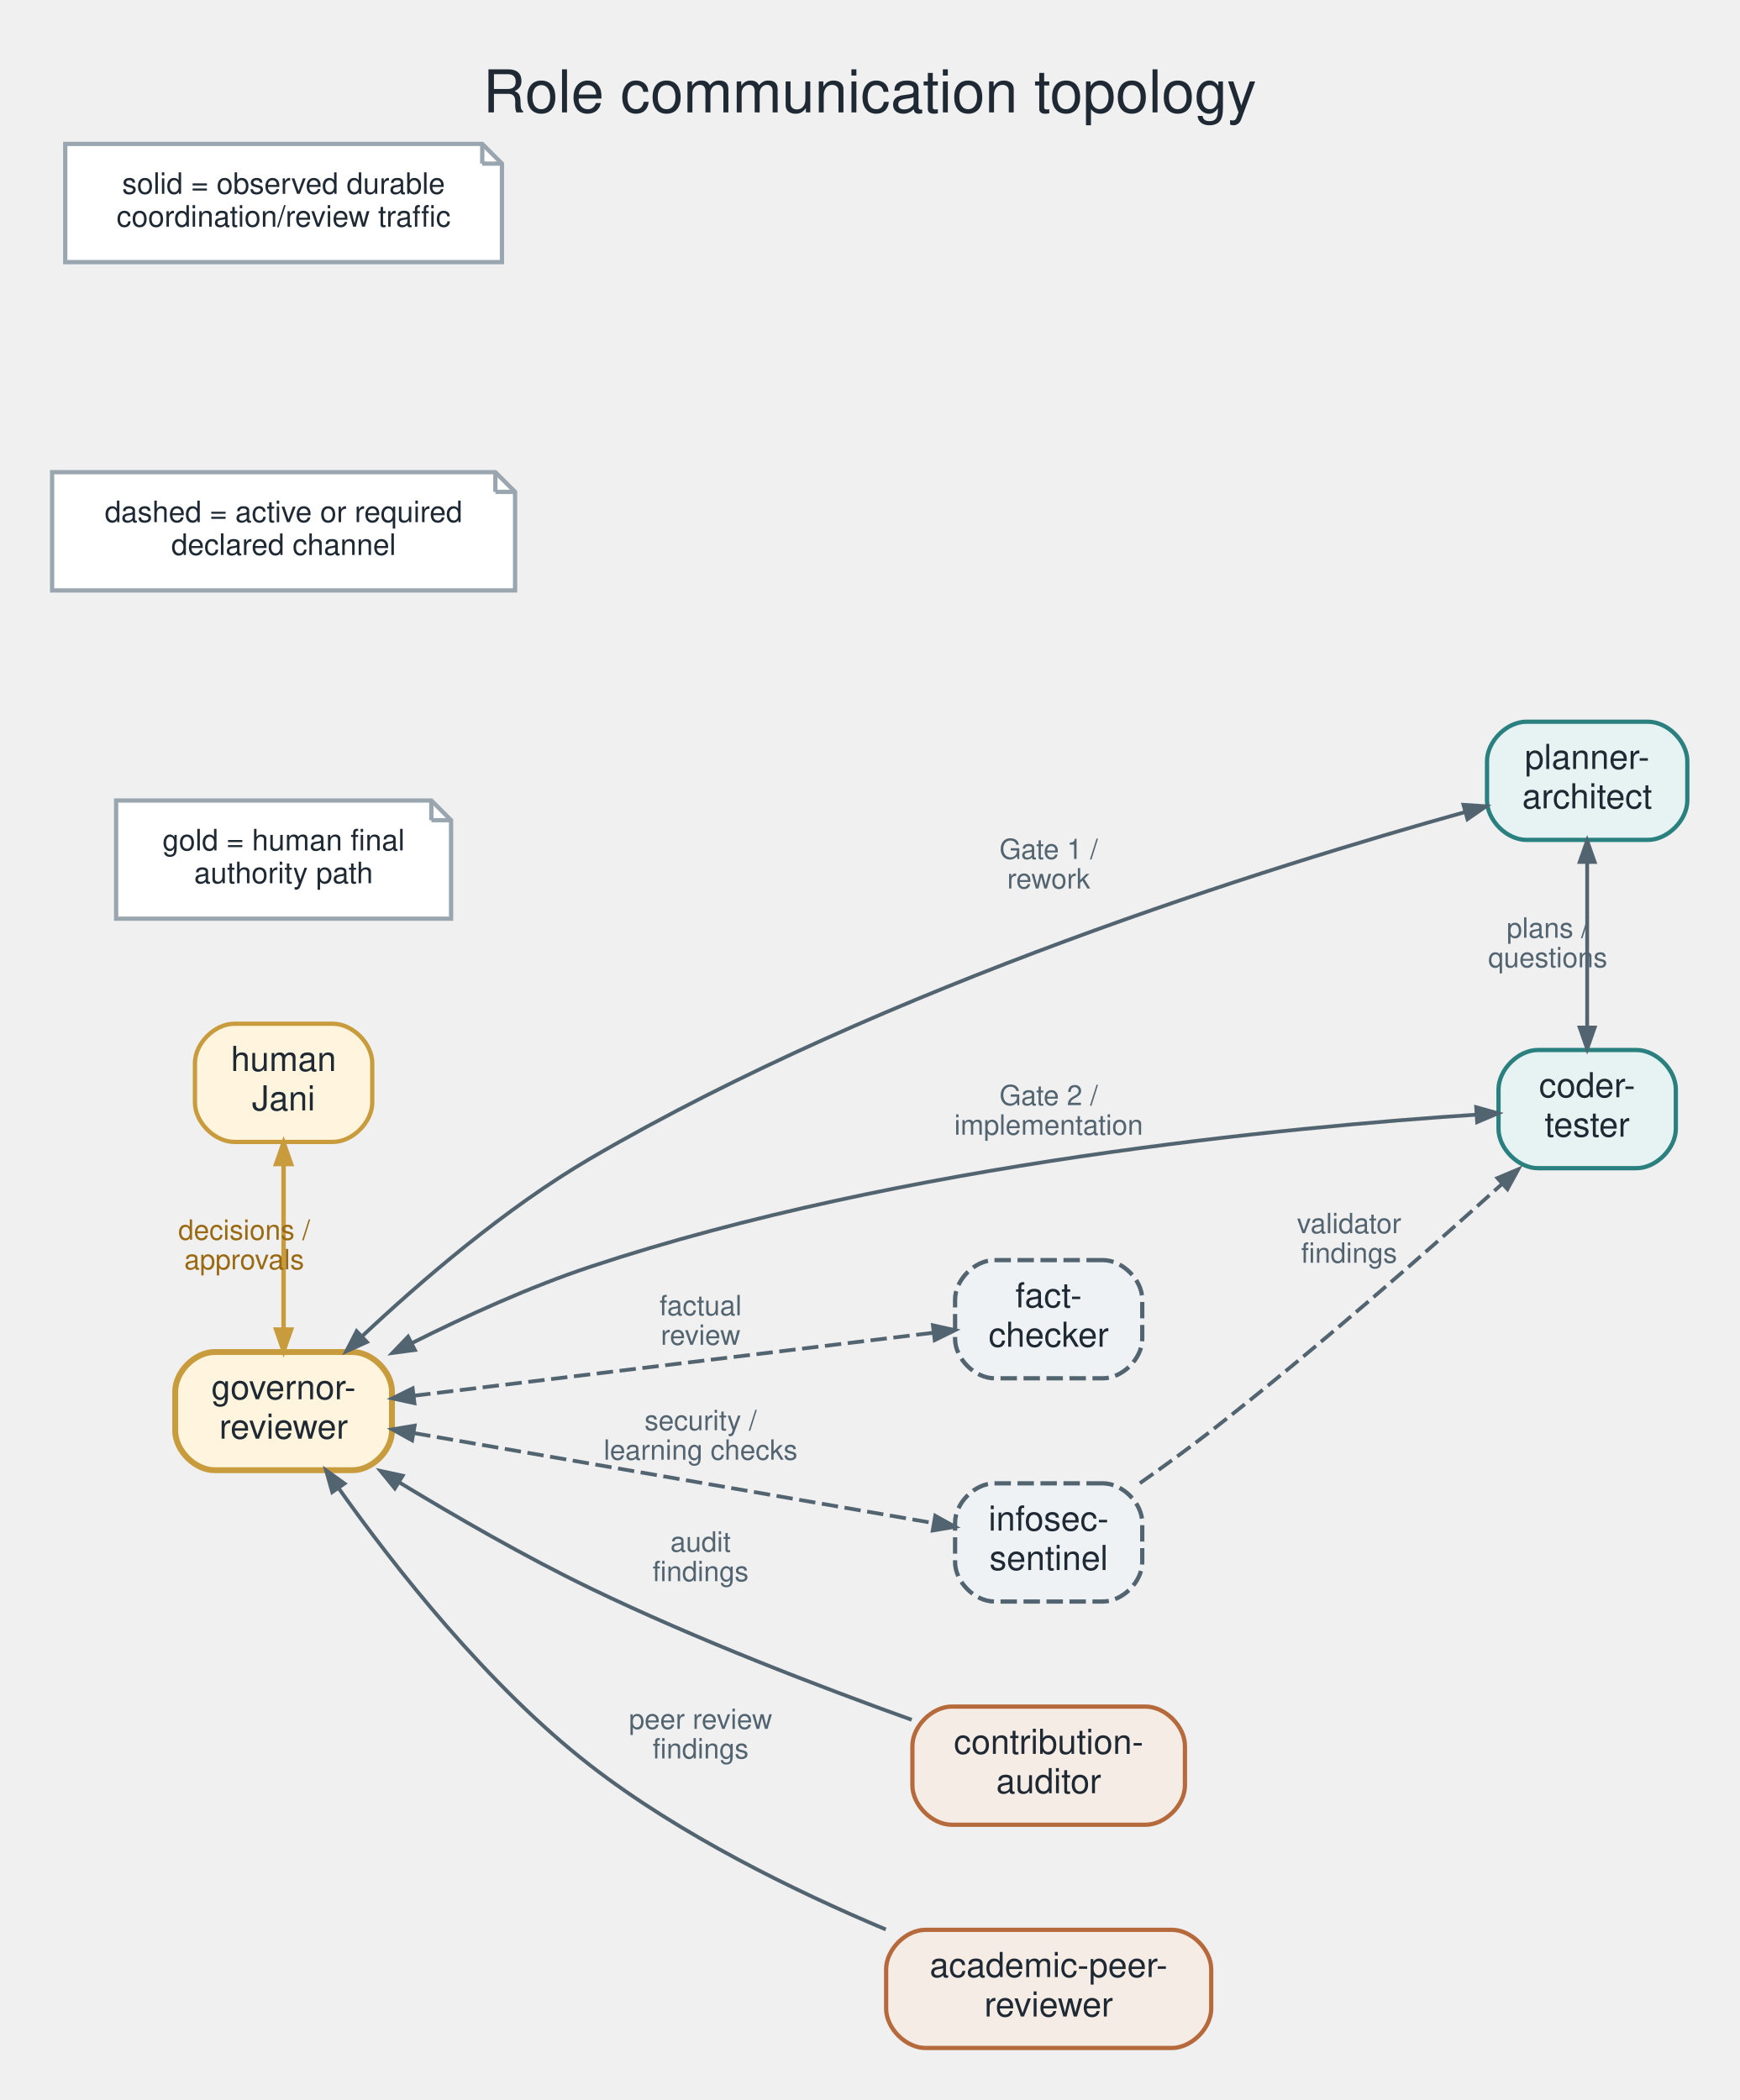
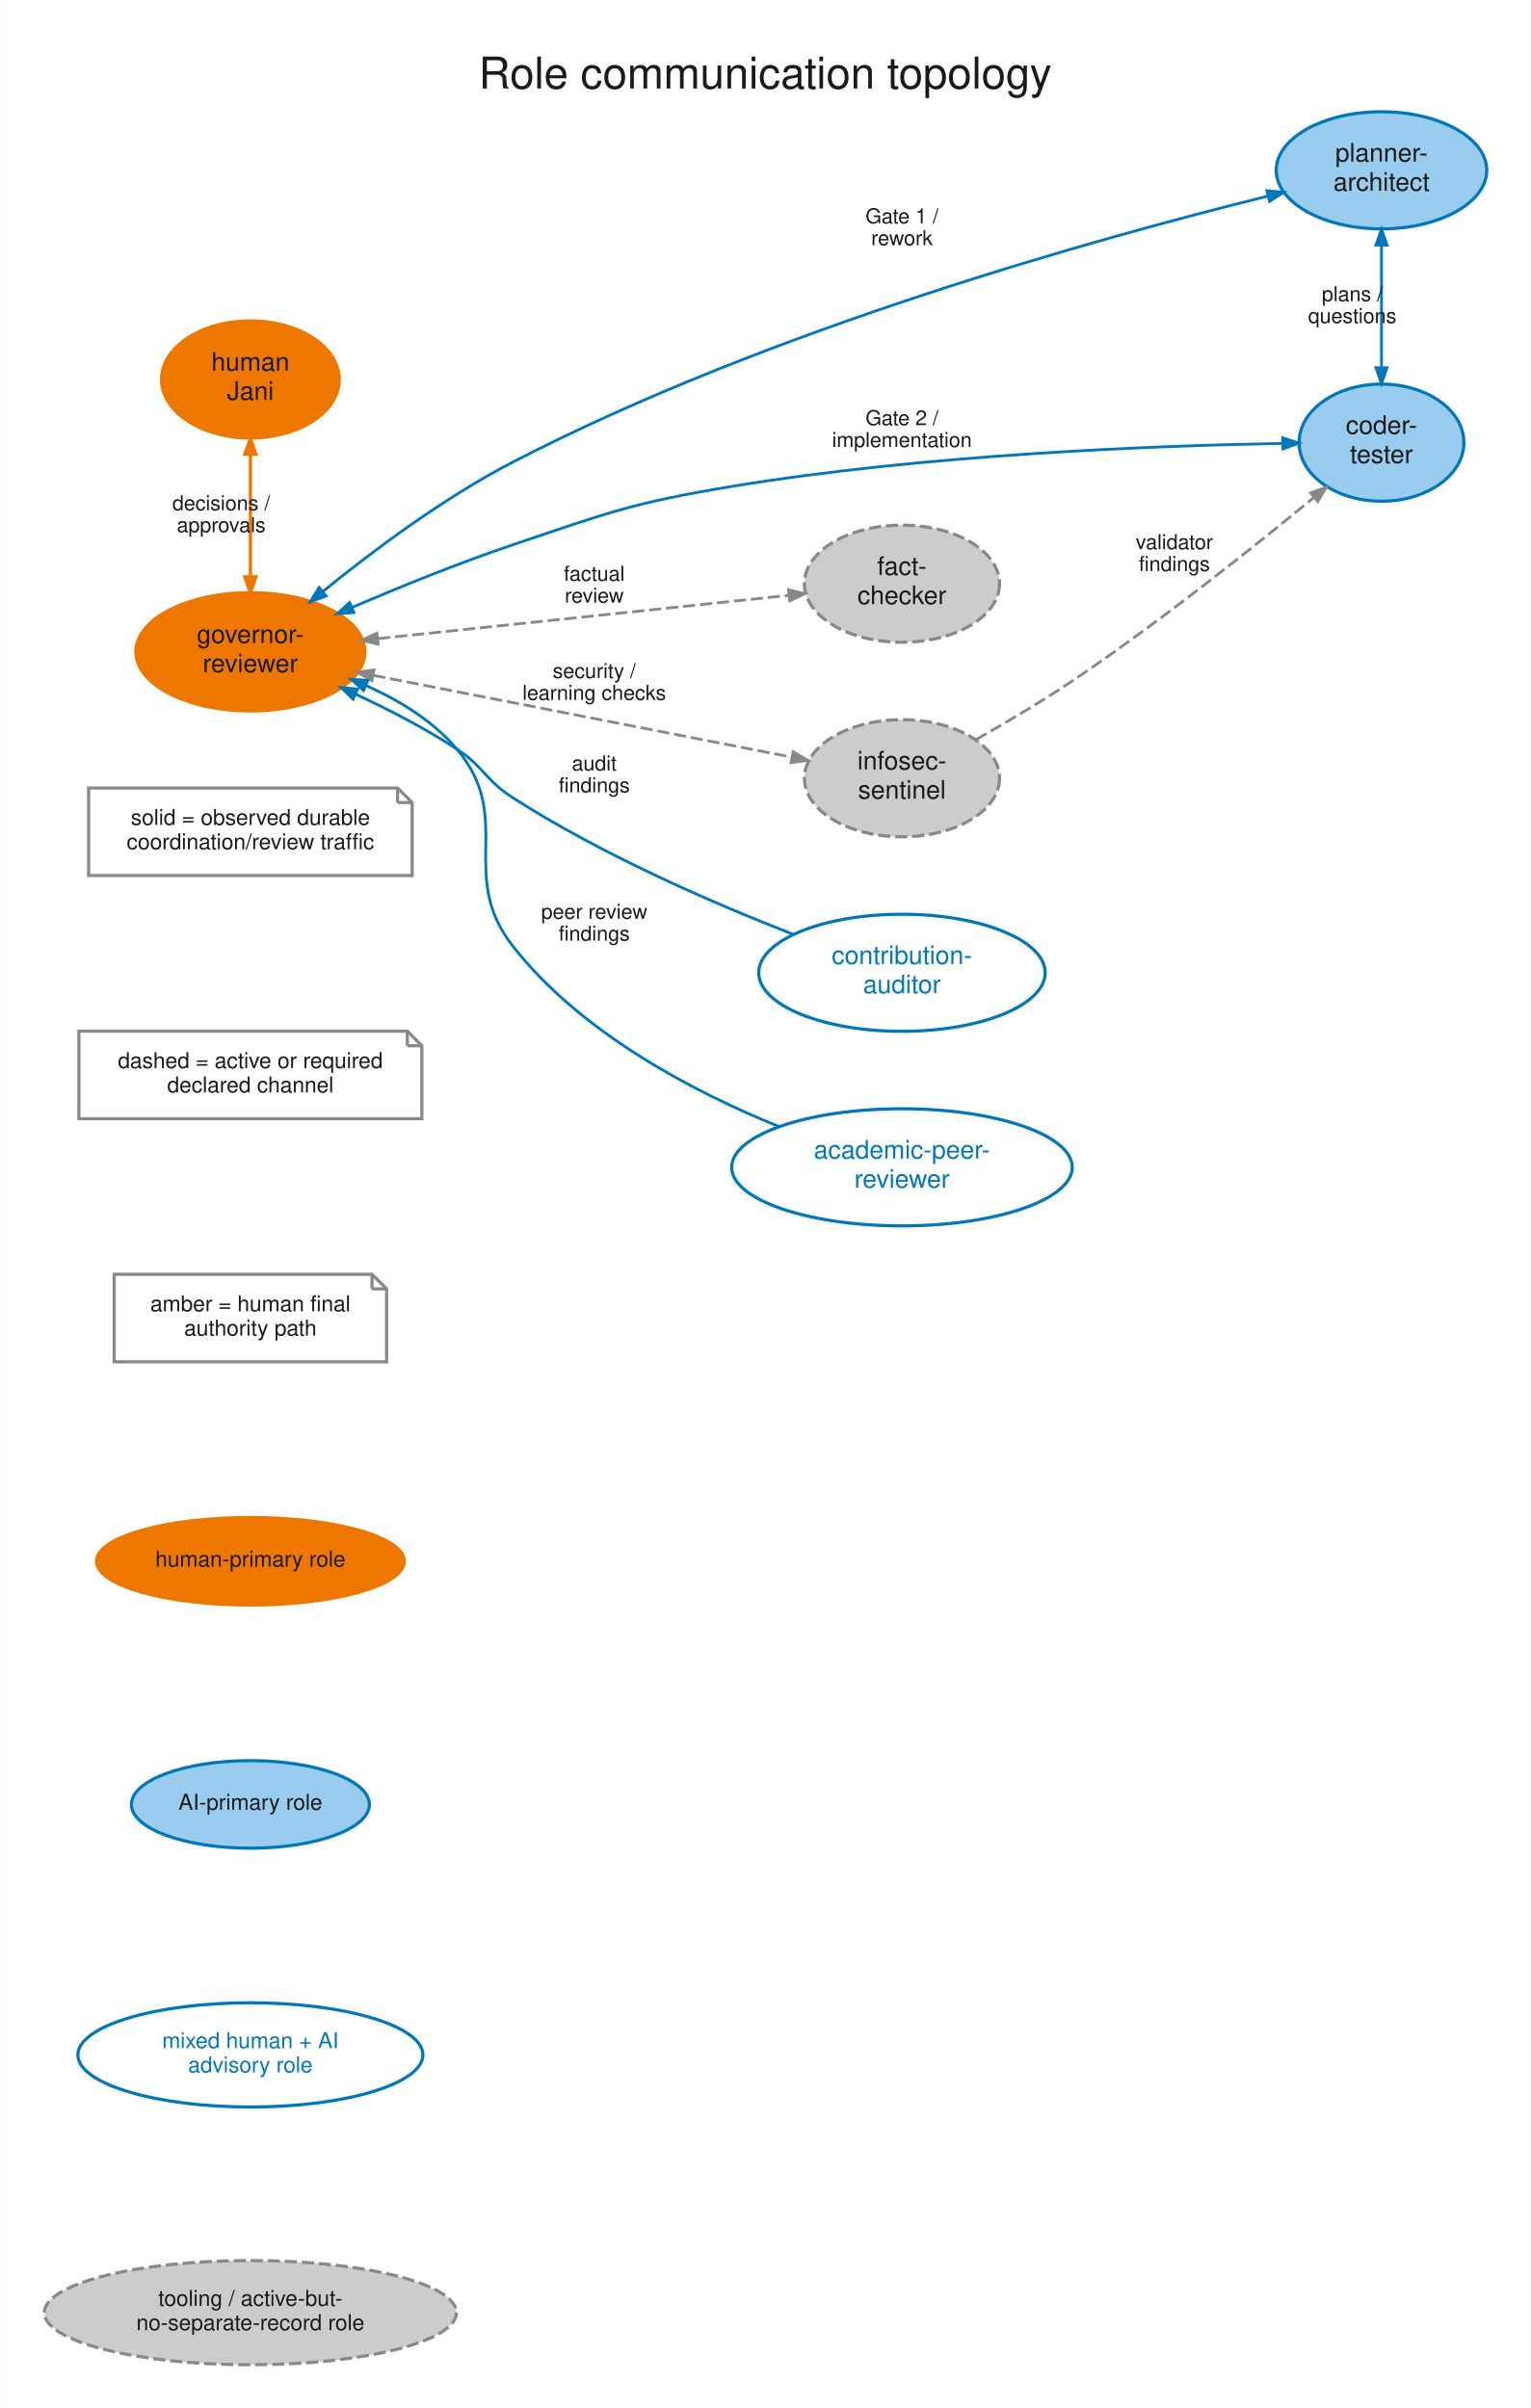
- <svg xmlns="http://www.w3.org/2000/svg" width="530pt" height="640pt" viewBox="0.00 0.00 529.68 639.68">
-   <g id="graph0" class="graph" transform="scale(1 1) rotate(0) translate(15.84 623.84)">
-     <text text-anchor="middle" x="249" y="-589.6" font-family="Helvetica,sans-Serif" font-size="18.00" fill="#1f2933">Role communication topology</text>
+ <svg xmlns="http://www.w3.org/2000/svg" width="629pt" height="990pt" viewBox="0.00 0.00 628.98 990.25">
+   <g id="graph0" class="graph" transform="scale(1 1) rotate(0) translate(18 972.25)">
+     <polygon fill="white" stroke="transparent" points="-18,18 -18,-972.25 610.98,-972.25 610.98,18 -18,18" />
+     <text text-anchor="middle" x="296.49" y="-935.85" font-family="Helvetica,sans-Serif" font-size="18.00" fill="#1a1a1a">Role communication topology</text>
    <g id="node1" class="node">
-       <path fill="#fff5de" stroke="#c89b3c" stroke-width="1.3" d="M85.5,-312C85.5,-312 55.5,-312 55.5,-312 49.5,-312 43.5,-306 43.5,-300 43.5,-300 43.5,-288 43.5,-288 43.5,-282 49.5,-276 55.5,-276 55.5,-276 85.5,-276 85.5,-276 91.5,-276 97.5,-282 97.5,-288 97.5,-288 97.5,-300 97.5,-300 97.5,-306 91.5,-312 85.5,-312" />
-       <text text-anchor="middle" x="70.5" y="-297.6" font-family="Helvetica,sans-Serif" font-size="10.50" fill="#1f2933">human</text>
-       <text text-anchor="middle" x="70.5" y="-285.6" font-family="Helvetica,sans-Serif" font-size="10.50" fill="#1f2933">Jani</text>
+       <ellipse fill="#ee7700" stroke="#ee7700" stroke-width="1.3" cx="84.85" cy="-330.21" rx="63.28" ry="18" />
+       <text text-anchor="middle" x="84.85" y="-328.01" font-family="Helvetica,sans-Serif" font-size="9.00" fill="#1a1a1a">human-primary role</text>
    </g>
    <g id="node2" class="node">
-       <path fill="#fff5de" stroke="#c89b3c" stroke-width="1.8" d="M91.5,-212C91.5,-212 49.5,-212 49.5,-212 43.5,-212 37.5,-206 37.5,-200 37.5,-200 37.5,-188 37.5,-188 37.5,-182 43.5,-176 49.5,-176 49.5,-176 91.5,-176 91.5,-176 97.5,-176 103.5,-182 103.5,-188 103.5,-188 103.5,-200 103.5,-200 103.5,-206 97.5,-212 91.5,-212" />
-       <text text-anchor="middle" x="70.5" y="-197.6" font-family="Helvetica,sans-Serif" font-size="10.50" fill="#1f2933">governor-</text>
-       <text text-anchor="middle" x="70.5" y="-185.6" font-family="Helvetica,sans-Serif" font-size="10.50" fill="#1f2933">reviewer</text>
+       <ellipse fill="#99ccee" stroke="#0077bb" stroke-width="1.3" cx="84.85" cy="-230.21" rx="48.92" ry="18" />
+       <text text-anchor="middle" x="84.85" y="-228.01" font-family="Helvetica,sans-Serif" font-size="9.00" fill="#1a1a1a">AI-primary role</text>
+     </g>
+     <g id="node3" class="node">
+       <ellipse fill="white" stroke="#0077bb" stroke-width="1.3" cx="84.85" cy="-127.21" rx="70.92" ry="21.43" />
+       <text text-anchor="middle" x="84.85" y="-130.01" font-family="Helvetica,sans-Serif" font-size="9.00" fill="#0077bb">mixed human + AI</text>
+       <text text-anchor="middle" x="84.85" y="-120.01" font-family="Helvetica,sans-Serif" font-size="9.00" fill="#0077bb">advisory role</text>
+     </g>
+     <g id="node4" class="node">
+       <ellipse fill="#cccccc" stroke="#888888" stroke-width="1.3" stroke-dasharray="5,2" cx="84.85" cy="-21.21" rx="84.71" ry="21.43" />
+       <text text-anchor="middle" x="84.85" y="-24.01" font-family="Helvetica,sans-Serif" font-size="9.00" fill="#1a1a1a">tooling / active-but-</text>
+       <text text-anchor="middle" x="84.85" y="-14.01" font-family="Helvetica,sans-Serif" font-size="9.00" fill="#1a1a1a">no-separate-record role</text>
+     </g>
+     <g id="node5" class="node">
+       <ellipse fill="#ee7700" stroke="#ee7700" stroke-width="1.3" cx="84.85" cy="-816.21" rx="36.54" ry="24.08" />
+       <text text-anchor="middle" x="84.85" y="-819.81" font-family="Helvetica,sans-Serif" font-size="10.50" fill="#1a1a1a">human</text>
+       <text text-anchor="middle" x="84.85" y="-807.81" font-family="Helvetica,sans-Serif" font-size="10.50" fill="#1a1a1a">Jani</text>
+     </g>
+     <g id="node6" class="node">
+       <ellipse fill="#ee7700" stroke="#ee7700" stroke-width="1.8" cx="84.85" cy="-704.21" rx="46.84" ry="24.08" />
+       <text text-anchor="middle" x="84.85" y="-707.81" font-family="Helvetica,sans-Serif" font-size="10.50" fill="#1a1a1a">governor-</text>
+       <text text-anchor="middle" x="84.85" y="-695.81" font-family="Helvetica,sans-Serif" font-size="10.50" fill="#1a1a1a">reviewer</text>
    </g>
    <g id="edge1" class="edge">
-       <path fill="none" stroke="#c89b3c" stroke-width="1.35" d="M70.5,-269.09C70.5,-253.82 70.5,-234.33 70.5,-219.04" />
-       <polygon fill="#c89b3c" stroke="#c89b3c" stroke-width="1.35" points="68.23,-269.27 70.5,-275.77 72.78,-269.27 68.23,-269.27" />
-       <polygon fill="#c89b3c" stroke="#c89b3c" stroke-width="1.35" points="72.78,-218.84 70.5,-212.34 68.23,-218.84 72.78,-218.84" />
-       <text text-anchor="middle" x="58.5" y="-246.2" font-family="Helvetica,sans-Serif" font-size="8.50" fill="#9a6a12">decisions /</text>
-       <text text-anchor="middle" x="58.5" y="-237.2" font-family="Helvetica,sans-Serif" font-size="8.50" fill="#9a6a12">approvals</text>
+       <path fill="none" stroke="#ee7700" stroke-width="1.35" d="M84.85,-785.08C84.85,-769.58 84.85,-750.9 84.85,-735.39" />
+       <polygon fill="#ee7700" stroke="#ee7700" stroke-width="1.35" points="82.58,-785.46 84.85,-791.96 87.13,-785.46 82.58,-785.46" />
+       <polygon fill="#ee7700" stroke="#ee7700" stroke-width="1.35" points="87.13,-735.02 84.85,-728.52 82.58,-735.02 87.13,-735.02" />
+       <text text-anchor="middle" x="72.85" y="-762.41" font-family="Helvetica,sans-Serif" font-size="8.50" fill="#1a1a1a">decisions /</text>
+       <text text-anchor="middle" x="72.85" y="-753.41" font-family="Helvetica,sans-Serif" font-size="8.50" fill="#1a1a1a">approvals</text>
    </g>
-     <g id="node3" class="node">
-       <path fill="#e7f3f3" stroke="#2a7f7f" stroke-width="1.3" d="M486,-404C486,-404 449,-404 449,-404 443,-404 437,-398 437,-392 437,-392 437,-380 437,-380 437,-374 443,-368 449,-368 449,-368 486,-368 486,-368 492,-368 498,-374 498,-380 498,-380 498,-392 498,-392 498,-398 492,-404 486,-404" />
-       <text text-anchor="middle" x="467.5" y="-389.6" font-family="Helvetica,sans-Serif" font-size="10.50" fill="#1f2933">planner-</text>
-       <text text-anchor="middle" x="467.5" y="-377.6" font-family="Helvetica,sans-Serif" font-size="10.50" fill="#1f2933">architect</text>
+     <g id="node7" class="node">
+       <ellipse fill="#99ccee" stroke="#0077bb" stroke-width="1.3" cx="549.85" cy="-902.21" rx="43.27" ry="24.08" />
+       <text text-anchor="middle" x="549.85" y="-905.81" font-family="Helvetica,sans-Serif" font-size="10.50" fill="#1a1a1a">planner-</text>
+       <text text-anchor="middle" x="549.85" y="-893.81" font-family="Helvetica,sans-Serif" font-size="10.50" fill="#1a1a1a">architect</text>
    </g>
    <g id="edge2" class="edge">
-       <path fill="none" stroke="#536471" stroke-width="1.15" d="M94.39,-216.78C112.18,-233.51 138.11,-255.87 164,-271 253.69,-323.4 371.6,-360.09 430.19,-376.44" />
-       <polygon fill="#536471" stroke="#536471" stroke-width="1.15" points="95.87,-215.05 89.59,-212.22 92.74,-218.34 95.87,-215.05" />
-       <polygon fill="#536471" stroke="#536471" stroke-width="1.15" points="429.83,-378.69 436.7,-378.23 431.04,-374.31 429.83,-378.69" />
-       <text text-anchor="middle" x="303.5" y="-362.2" font-family="Helvetica,sans-Serif" font-size="8.50" fill="#536471">Gate 1 /</text>
-       <text text-anchor="middle" x="303.5" y="-353.2" font-family="Helvetica,sans-Serif" font-size="8.50" fill="#536471">rework</text>
+       <path fill="none" stroke="#0077bb" stroke-width="1.15" d="M114.55,-728.93C135.21,-745.74 164.31,-767.51 192.71,-782.21 298.09,-836.78 433.5,-874.38 503.07,-891.58" />
+       <polygon fill="#0077bb" stroke="#0077bb" stroke-width="1.15" points="115.96,-727.14 109.49,-724.77 113.07,-730.65 115.96,-727.14" />
+       <polygon fill="#0077bb" stroke="#0077bb" stroke-width="1.15" points="502.74,-893.84 509.6,-893.18 503.83,-889.43 502.74,-893.84" />
+       <text text-anchor="middle" x="352.71" y="-880.41" font-family="Helvetica,sans-Serif" font-size="8.50" fill="#1a1a1a">Gate 1 /</text>
+       <text text-anchor="middle" x="352.71" y="-871.41" font-family="Helvetica,sans-Serif" font-size="8.50" fill="#1a1a1a">rework</text>
    </g>
-     <g id="node4" class="node">
-       <path fill="#e7f3f3" stroke="#2a7f7f" stroke-width="1.3" d="M482.5,-304C482.5,-304 452.5,-304 452.5,-304 446.5,-304 440.5,-298 440.5,-292 440.5,-292 440.5,-280 440.5,-280 440.5,-274 446.5,-268 452.5,-268 452.5,-268 482.5,-268 482.5,-268 488.5,-268 494.5,-274 494.5,-280 494.5,-280 494.5,-292 494.5,-292 494.5,-298 488.5,-304 482.5,-304" />
-       <text text-anchor="middle" x="467.5" y="-289.6" font-family="Helvetica,sans-Serif" font-size="10.50" fill="#1f2933">coder-</text>
-       <text text-anchor="middle" x="467.5" y="-277.6" font-family="Helvetica,sans-Serif" font-size="10.50" fill="#1f2933">tester</text>
+     <g id="node8" class="node">
+       <ellipse fill="#99ccee" stroke="#0077bb" stroke-width="1.3" cx="549.85" cy="-790.21" rx="33.88" ry="24.08" />
+       <text text-anchor="middle" x="549.85" y="-793.81" font-family="Helvetica,sans-Serif" font-size="10.50" fill="#1a1a1a">coder-</text>
+       <text text-anchor="middle" x="549.85" y="-781.81" font-family="Helvetica,sans-Serif" font-size="10.50" fill="#1a1a1a">tester</text>
    </g>
    <g id="edge3" class="edge">
-       <path fill="none" stroke="#536471" stroke-width="1.15" d="M109.53,-214.7C125.91,-222.92 145.51,-231.86 164,-238 258.8,-269.49 377.37,-280.61 433.77,-284.3" />
-       <polygon fill="#536471" stroke="#536471" stroke-width="1.15" points="110.48,-212.62 103.65,-211.71 108.41,-216.68 110.48,-212.62" />
-       <polygon fill="#536471" stroke="#536471" stroke-width="1.15" points="433.7,-286.58 440.33,-284.72 433.99,-282.04 433.7,-286.58" />
-       <text text-anchor="middle" x="303.5" y="-287.2" font-family="Helvetica,sans-Serif" font-size="8.50" fill="#536471">Gate 2 /</text>
-       <text text-anchor="middle" x="303.5" y="-278.2" font-family="Helvetica,sans-Serif" font-size="8.50" fill="#536471">implementation</text>
+       <path fill="none" stroke="#0077bb" stroke-width="1.15" d="M126.53,-722.42C146.27,-730.88 170.48,-740.71 192.71,-748.21 231.93,-761.46 241.86,-765.45 282.71,-772.21 362.29,-785.39 456.78,-788.97 509.05,-789.91" />
+       <polygon fill="#0077bb" stroke="#0077bb" stroke-width="1.15" points="127.42,-720.33 120.55,-719.84 125.62,-724.51 127.42,-720.33" />
+       <polygon fill="#0077bb" stroke="#0077bb" stroke-width="1.15" points="509.3,-792.19 515.83,-790.02 509.37,-787.64 509.3,-792.19" />
+       <text text-anchor="middle" x="352.71" y="-797.41" font-family="Helvetica,sans-Serif" font-size="8.50" fill="#1a1a1a">Gate 2 /</text>
+       <text text-anchor="middle" x="352.71" y="-788.41" font-family="Helvetica,sans-Serif" font-size="8.50" fill="#1a1a1a">implementation</text>
    </g>
-     <g id="node7" class="node">
-       <path fill="#eef2f4" stroke="#536471" stroke-width="1.3" stroke-dasharray="5,2" d="M320,-240C320,-240 287,-240 287,-240 281,-240 275,-234 275,-228 275,-228 275,-216 275,-216 275,-210 281,-204 287,-204 287,-204 320,-204 320,-204 326,-204 332,-210 332,-216 332,-216 332,-228 332,-228 332,-234 326,-240 320,-240" />
-       <text text-anchor="middle" x="303.5" y="-225.6" font-family="Helvetica,sans-Serif" font-size="10.50" fill="#1f2933">fact-</text>
-       <text text-anchor="middle" x="303.5" y="-213.6" font-family="Helvetica,sans-Serif" font-size="10.50" fill="#1f2933">checker</text>
+     <g id="node11" class="node">
+       <ellipse fill="#cccccc" stroke="#888888" stroke-width="1.3" stroke-dasharray="5,2" cx="352.71" cy="-732.21" rx="40.11" ry="24.08" />
+       <text text-anchor="middle" x="352.71" y="-735.81" font-family="Helvetica,sans-Serif" font-size="10.50" fill="#1a1a1a">fact-</text>
+       <text text-anchor="middle" x="352.71" y="-723.81" font-family="Helvetica,sans-Serif" font-size="10.50" fill="#1a1a1a">checker</text>
    </g>
    <g id="edge7" class="edge">
-       <path fill="none" stroke="#536471" stroke-width="1.15" stroke-dasharray="5,2" d="M110.27,-198.7C154.55,-204.07 226.28,-212.76 268.47,-217.88" />
-       <polygon fill="#536471" stroke="#536471" stroke-width="1.15" points="110.35,-196.42 103.62,-197.89 109.8,-200.93 110.35,-196.42" />
-       <polygon fill="#536471" stroke="#536471" stroke-width="1.15" points="268.25,-220.14 274.98,-218.66 268.8,-215.62 268.25,-220.14" />
-       <text text-anchor="middle" x="197.5" y="-223.2" font-family="Helvetica,sans-Serif" font-size="8.50" fill="#536471">factual</text>
-       <text text-anchor="middle" x="197.5" y="-214.2" font-family="Helvetica,sans-Serif" font-size="8.50" fill="#536471">review</text>
+       <path fill="none" stroke="#888888" stroke-width="1.15" stroke-dasharray="5,2" d="M137.4,-709.64C186.34,-714.8 259.19,-722.47 306.07,-727.41" />
+       <polygon fill="#888888" stroke="#888888" stroke-width="1.15" points="137.35,-707.35 130.65,-708.93 136.88,-711.87 137.35,-707.35" />
+       <polygon fill="#888888" stroke="#888888" stroke-width="1.15" points="306.09,-729.7 312.79,-728.11 306.57,-725.17 306.09,-729.7" />
+       <text text-anchor="middle" x="226.21" y="-733.41" font-family="Helvetica,sans-Serif" font-size="8.50" fill="#1a1a1a">factual</text>
+       <text text-anchor="middle" x="226.21" y="-724.41" font-family="Helvetica,sans-Serif" font-size="8.50" fill="#1a1a1a">review</text>
    </g>
-     <g id="node8" class="node">
-       <path fill="#eef2f4" stroke="#536471" stroke-width="1.3" stroke-dasharray="5,2" d="M320,-172C320,-172 287,-172 287,-172 281,-172 275,-166 275,-160 275,-160 275,-148 275,-148 275,-142 281,-136 287,-136 287,-136 320,-136 320,-136 326,-136 332,-142 332,-148 332,-148 332,-160 332,-160 332,-166 326,-172 320,-172" />
-       <text text-anchor="middle" x="303.5" y="-157.6" font-family="Helvetica,sans-Serif" font-size="10.50" fill="#1f2933">infosec-</text>
-       <text text-anchor="middle" x="303.5" y="-145.6" font-family="Helvetica,sans-Serif" font-size="10.50" fill="#1f2933">sentinel</text>
+     <g id="node12" class="node">
+       <ellipse fill="#cccccc" stroke="#888888" stroke-width="1.3" stroke-dasharray="5,2" cx="352.71" cy="-652.21" rx="40.11" ry="24.08" />
+       <text text-anchor="middle" x="352.71" y="-655.81" font-family="Helvetica,sans-Serif" font-size="10.50" fill="#1a1a1a">infosec-</text>
+       <text text-anchor="middle" x="352.71" y="-643.81" font-family="Helvetica,sans-Serif" font-size="10.50" fill="#1a1a1a">sentinel</text>
    </g>
    <g id="edge8" class="edge">
-       <path fill="none" stroke="#536471" stroke-width="1.15" stroke-dasharray="5,2" d="M110.27,-187.29C154.55,-179.62 226.28,-167.2 268.47,-159.89" />
-       <polygon fill="#536471" stroke="#536471" stroke-width="1.15" points="109.64,-185.09 103.62,-188.44 110.41,-189.57 109.64,-185.09" />
-       <polygon fill="#536471" stroke="#536471" stroke-width="1.15" points="268.96,-162.12 274.98,-158.77 268.19,-157.63 268.96,-162.12" />
-       <text text-anchor="middle" x="197.5" y="-188.2" font-family="Helvetica,sans-Serif" font-size="8.50" fill="#536471">security /</text>
-       <text text-anchor="middle" x="197.5" y="-179.2" font-family="Helvetica,sans-Serif" font-size="8.50" fill="#536471">learning checks</text>
+       <path fill="none" stroke="#888888" stroke-width="1.15" stroke-dasharray="5,2" d="M135.34,-694.53C184.73,-684.87 259.93,-670.16 307.42,-660.88" />
+       <polygon fill="#888888" stroke="#888888" stroke-width="1.15" points="134.81,-692.32 128.86,-695.8 135.68,-696.79 134.81,-692.32" />
+       <polygon fill="#888888" stroke="#888888" stroke-width="1.15" points="307.98,-663.08 313.93,-659.6 307.11,-658.62 307.98,-663.08" />
+       <text text-anchor="middle" x="226.21" y="-693.41" font-family="Helvetica,sans-Serif" font-size="8.50" fill="#1a1a1a">security /</text>
+       <text text-anchor="middle" x="226.21" y="-684.41" font-family="Helvetica,sans-Serif" font-size="8.50" fill="#1a1a1a">learning checks</text>
    </g>
    <g id="edge4" class="edge">
-       <path fill="none" stroke="#536471" stroke-width="1.15" d="M467.5,-361.09C467.5,-345.82 467.5,-326.33 467.5,-311.04" />
-       <polygon fill="#536471" stroke="#536471" stroke-width="1.15" points="465.23,-361.27 467.5,-367.77 469.78,-361.27 465.23,-361.27" />
-       <polygon fill="#536471" stroke="#536471" stroke-width="1.15" points="469.78,-310.84 467.5,-304.34 465.23,-310.84 469.78,-310.84" />
-       <text text-anchor="middle" x="455.5" y="-338.2" font-family="Helvetica,sans-Serif" font-size="8.50" fill="#536471">plans /</text>
-       <text text-anchor="middle" x="455.5" y="-329.2" font-family="Helvetica,sans-Serif" font-size="8.50" fill="#536471">questions</text>
+       <path fill="none" stroke="#0077bb" stroke-width="1.15" d="M549.85,-871.08C549.85,-855.58 549.85,-836.9 549.85,-821.39" />
+       <polygon fill="#0077bb" stroke="#0077bb" stroke-width="1.15" points="547.57,-871.46 549.85,-877.96 552.12,-871.46 547.57,-871.46" />
+       <polygon fill="#0077bb" stroke="#0077bb" stroke-width="1.15" points="552.12,-821.02 549.85,-814.52 547.57,-821.02 552.12,-821.02" />
+       <text text-anchor="middle" x="537.85" y="-848.41" font-family="Helvetica,sans-Serif" font-size="8.50" fill="#1a1a1a">plans /</text>
+       <text text-anchor="middle" x="537.85" y="-839.41" font-family="Helvetica,sans-Serif" font-size="8.50" fill="#1a1a1a">questions</text>
    </g>
-     <g id="node5" class="node">
-       <path fill="#f6ece6" stroke="#b66a3c" stroke-width="1.3" d="M333,-104C333,-104 274,-104 274,-104 268,-104 262,-98 262,-92 262,-92 262,-80 262,-80 262,-74 268,-68 274,-68 274,-68 333,-68 333,-68 339,-68 345,-74 345,-80 345,-80 345,-92 345,-92 345,-98 339,-104 333,-104" />
-       <text text-anchor="middle" x="303.5" y="-89.6" font-family="Helvetica,sans-Serif" font-size="10.50" fill="#1f2933">contribution-</text>
-       <text text-anchor="middle" x="303.5" y="-77.6" font-family="Helvetica,sans-Serif" font-size="10.50" fill="#1f2933">auditor</text>
+     <g id="node9" class="node">
+       <ellipse fill="white" stroke="#0077bb" stroke-width="1.3" cx="352.71" cy="-572.21" rx="58.88" ry="24.08" />
+       <text text-anchor="middle" x="352.71" y="-575.81" font-family="Helvetica,sans-Serif" font-size="10.50" fill="#0077bb">contribution-</text>
+       <text text-anchor="middle" x="352.71" y="-563.81" font-family="Helvetica,sans-Serif" font-size="10.50" fill="#0077bb">auditor</text>
    </g>
    <g id="edge5" class="edge">
-       <path fill="none" stroke="#536471" stroke-width="1.15" d="M261.79,-99.97C233.81,-110.02 196.07,-124.51 164,-140 144.14,-149.59 122.83,-161.89 105.68,-172.32" />
-       <polygon fill="#536471" stroke="#536471" stroke-width="1.15" points="104.38,-170.45 100.03,-175.78 106.76,-174.33 104.38,-170.45" />
-       <text text-anchor="middle" x="197.5" y="-151.2" font-family="Helvetica,sans-Serif" font-size="8.50" fill="#536471">audit</text>
-       <text text-anchor="middle" x="197.5" y="-142.2" font-family="Helvetica,sans-Serif" font-size="8.50" fill="#536471">findings</text>
+       <path fill="none" stroke="#0077bb" stroke-width="1.15" d="M308.13,-587.97C275.15,-600.81 229.43,-620.65 192.71,-644.21 181.3,-651.53 181.03,-656.78 169.71,-664.21 156.84,-672.65 141.92,-680.35 128.26,-686.7" />
+       <polygon fill="#0077bb" stroke="#0077bb" stroke-width="1.15" points="127.06,-684.75 122.09,-689.52 128.95,-688.89 127.06,-684.75" />
+       <text text-anchor="middle" x="226.21" y="-655.41" font-family="Helvetica,sans-Serif" font-size="8.50" fill="#1a1a1a">audit</text>
+       <text text-anchor="middle" x="226.21" y="-646.41" font-family="Helvetica,sans-Serif" font-size="8.50" fill="#1a1a1a">findings</text>
    </g>
-     <g id="node6" class="node">
-       <path fill="#f6ece6" stroke="#b66a3c" stroke-width="1.3" d="M341,-36C341,-36 266,-36 266,-36 260,-36 254,-30 254,-24 254,-24 254,-12 254,-12 254,-6 260,0 266,0 266,0 341,0 341,0 347,0 353,-6 353,-12 353,-12 353,-24 353,-24 353,-30 347,-36 341,-36" />
-       <text text-anchor="middle" x="303.5" y="-21.6" font-family="Helvetica,sans-Serif" font-size="10.50" fill="#1f2933">academic-peer-</text>
-       <text text-anchor="middle" x="303.5" y="-9.6" font-family="Helvetica,sans-Serif" font-size="10.50" fill="#1f2933">reviewer</text>
+     <g id="node10" class="node">
+       <ellipse fill="white" stroke="#0077bb" stroke-width="1.3" cx="352.71" cy="-492.21" rx="70.01" ry="24.08" />
+       <text text-anchor="middle" x="352.71" y="-495.81" font-family="Helvetica,sans-Serif" font-size="10.50" fill="#0077bb">academic-peer-</text>
+       <text text-anchor="middle" x="352.71" y="-483.81" font-family="Helvetica,sans-Serif" font-size="10.50" fill="#0077bb">reviewer</text>
    </g>
    <g id="edge6" class="edge">
-       <path fill="none" stroke="#536471" stroke-width="1.15" d="M253.9,-36.11C225.99,-47.86 191.2,-64.91 164,-86 132.57,-110.37 104.07,-146.83 87.26,-170.52" />
-       <polygon fill="#536471" stroke="#536471" stroke-width="1.15" points="85.31,-169.33 83.44,-175.96 89.04,-171.94 85.31,-169.33" />
-       <text text-anchor="middle" x="197.5" y="-97.2" font-family="Helvetica,sans-Serif" font-size="8.50" fill="#536471">peer review</text>
-       <text text-anchor="middle" x="197.5" y="-88.2" font-family="Helvetica,sans-Serif" font-size="8.50" fill="#536471">findings</text>
+       <path fill="none" stroke="#0077bb" stroke-width="1.15" d="M302.13,-508.96C266.73,-523.36 220.63,-547.51 192.71,-583.21 169.65,-612.69 193.85,-635.62 169.71,-664.21 159.96,-675.76 146.12,-684.21 132.49,-690.28" />
+       <polygon fill="#0077bb" stroke="#0077bb" stroke-width="1.15" points="131.36,-688.29 126.26,-692.91 133.13,-692.48 131.36,-688.29" />
+       <text text-anchor="middle" x="226.21" y="-594.41" font-family="Helvetica,sans-Serif" font-size="8.50" fill="#1a1a1a">peer review</text>
+       <text text-anchor="middle" x="226.21" y="-585.41" font-family="Helvetica,sans-Serif" font-size="8.50" fill="#1a1a1a">findings</text>
    </g>
    <g id="edge9" class="edge">
-       <path fill="none" stroke="#536471" stroke-width="1.15" stroke-dasharray="5,2" d="M331.28,-172.05C338.44,-177.08 346.1,-182.63 353,-188 384.5,-212.54 419.01,-242.86 441.6,-263.22" />
-       <polygon fill="#536471" stroke="#536471" stroke-width="1.15" points="440.17,-264.99 446.52,-267.66 443.22,-261.62 440.17,-264.99" />
-       <text text-anchor="middle" x="395" y="-248.2" font-family="Helvetica,sans-Serif" font-size="8.50" fill="#536471">validator</text>
-       <text text-anchor="middle" x="395" y="-239.2" font-family="Helvetica,sans-Serif" font-size="8.50" fill="#536471">findings</text>
+       <path fill="none" stroke="#888888" stroke-width="1.15" stroke-dasharray="5,2" d="M383.12,-668.1C395.56,-675.12 410.08,-683.7 422.71,-692.21 458.35,-716.23 497.07,-747.08 522.07,-767.69" />
+       <polygon fill="#888888" stroke="#888888" stroke-width="1.15" points="520.74,-769.54 527.19,-771.93 523.64,-766.03 520.74,-769.54" />
+       <text text-anchor="middle" x="464.71" y="-746.41" font-family="Helvetica,sans-Serif" font-size="8.50" fill="#1a1a1a">validator</text>
+       <text text-anchor="middle" x="464.71" y="-737.41" font-family="Helvetica,sans-Serif" font-size="8.50" fill="#1a1a1a">findings</text>
    </g>
-     <g id="node9" class="node">
-       <polygon fill="#ffffff" stroke="#9aa6af" stroke-width="1.3" points="131,-580 4,-580 4,-544 137,-544 137,-574 131,-580" />
-       <polyline fill="none" stroke="#9aa6af" stroke-width="1.3" points="131,-580 131,-574 " />
-       <polyline fill="none" stroke="#9aa6af" stroke-width="1.3" points="137,-574 131,-574 " />
-       <text text-anchor="middle" x="70.5" y="-564.8" font-family="Helvetica,sans-Serif" font-size="9.00" fill="#1f2933">solid = observed durable</text>
-       <text text-anchor="middle" x="70.5" y="-554.8" font-family="Helvetica,sans-Serif" font-size="9.00" fill="#1f2933">coordination/review traffic</text>
+     <g id="node13" class="node">
+       <polygon fill="white" stroke="#888888" stroke-width="1.3" points="145.35,-648.21 18.35,-648.21 18.35,-612.21 151.35,-612.21 151.35,-642.21 145.35,-648.21" />
+       <polyline fill="none" stroke="#888888" stroke-width="1.3" points="145.35,-648.21 145.35,-642.21 " />
+       <polyline fill="none" stroke="#888888" stroke-width="1.3" points="151.35,-642.21 145.35,-642.21 " />
+       <text text-anchor="middle" x="84.85" y="-633.01" font-family="Helvetica,sans-Serif" font-size="9.00" fill="#1a1a1a">solid = observed durable</text>
+       <text text-anchor="middle" x="84.85" y="-623.01" font-family="Helvetica,sans-Serif" font-size="9.00" fill="#1a1a1a">coordination/review traffic</text>
    </g>
-     <g id="node10" class="node">
-       <polygon fill="#ffffff" stroke="#9aa6af" stroke-width="1.3" points="135,-480 0,-480 0,-444 141,-444 141,-474 135,-480" />
-       <polyline fill="none" stroke="#9aa6af" stroke-width="1.3" points="135,-480 135,-474 " />
-       <polyline fill="none" stroke="#9aa6af" stroke-width="1.3" points="141,-474 135,-474 " />
-       <text text-anchor="middle" x="70.5" y="-464.8" font-family="Helvetica,sans-Serif" font-size="9.00" fill="#1f2933">dashed = active or required</text>
-       <text text-anchor="middle" x="70.5" y="-454.8" font-family="Helvetica,sans-Serif" font-size="9.00" fill="#1f2933">declared channel</text>
+     <g id="node14" class="node">
+       <polygon fill="white" stroke="#888888" stroke-width="1.3" points="149.35,-548.21 14.35,-548.21 14.35,-512.21 155.35,-512.21 155.35,-542.21 149.35,-548.21" />
+       <polyline fill="none" stroke="#888888" stroke-width="1.3" points="149.35,-548.21 149.35,-542.21 " />
+       <polyline fill="none" stroke="#888888" stroke-width="1.3" points="155.35,-542.21 149.35,-542.21 " />
+       <text text-anchor="middle" x="84.85" y="-533.01" font-family="Helvetica,sans-Serif" font-size="9.00" fill="#1a1a1a">dashed = active or required</text>
+       <text text-anchor="middle" x="84.85" y="-523.01" font-family="Helvetica,sans-Serif" font-size="9.00" fill="#1a1a1a">declared channel</text>
    </g>
-     <g id="node11" class="node">
-       <polygon fill="#ffffff" stroke="#9aa6af" stroke-width="1.3" points="115.5,-380 19.5,-380 19.5,-344 121.5,-344 121.5,-374 115.5,-380" />
-       <polyline fill="none" stroke="#9aa6af" stroke-width="1.3" points="115.5,-380 115.5,-374 " />
-       <polyline fill="none" stroke="#9aa6af" stroke-width="1.3" points="121.5,-374 115.5,-374 " />
-       <text text-anchor="middle" x="70.5" y="-364.8" font-family="Helvetica,sans-Serif" font-size="9.00" fill="#1f2933">gold = human final</text>
-       <text text-anchor="middle" x="70.5" y="-354.8" font-family="Helvetica,sans-Serif" font-size="9.00" fill="#1f2933">authority path</text>
+     <g id="node15" class="node">
+       <polygon fill="white" stroke="#888888" stroke-width="1.3" points="134.85,-448.21 28.85,-448.21 28.85,-412.21 140.85,-412.21 140.85,-442.21 134.85,-448.21" />
+       <polyline fill="none" stroke="#888888" stroke-width="1.3" points="134.85,-448.21 134.85,-442.21 " />
+       <polyline fill="none" stroke="#888888" stroke-width="1.3" points="140.85,-442.21 134.85,-442.21 " />
+       <text text-anchor="middle" x="84.85" y="-433.01" font-family="Helvetica,sans-Serif" font-size="9.00" fill="#1a1a1a">amber = human final</text>
+       <text text-anchor="middle" x="84.85" y="-423.01" font-family="Helvetica,sans-Serif" font-size="9.00" fill="#1a1a1a">authority path</text>
    </g>
  </g>
</svg>
